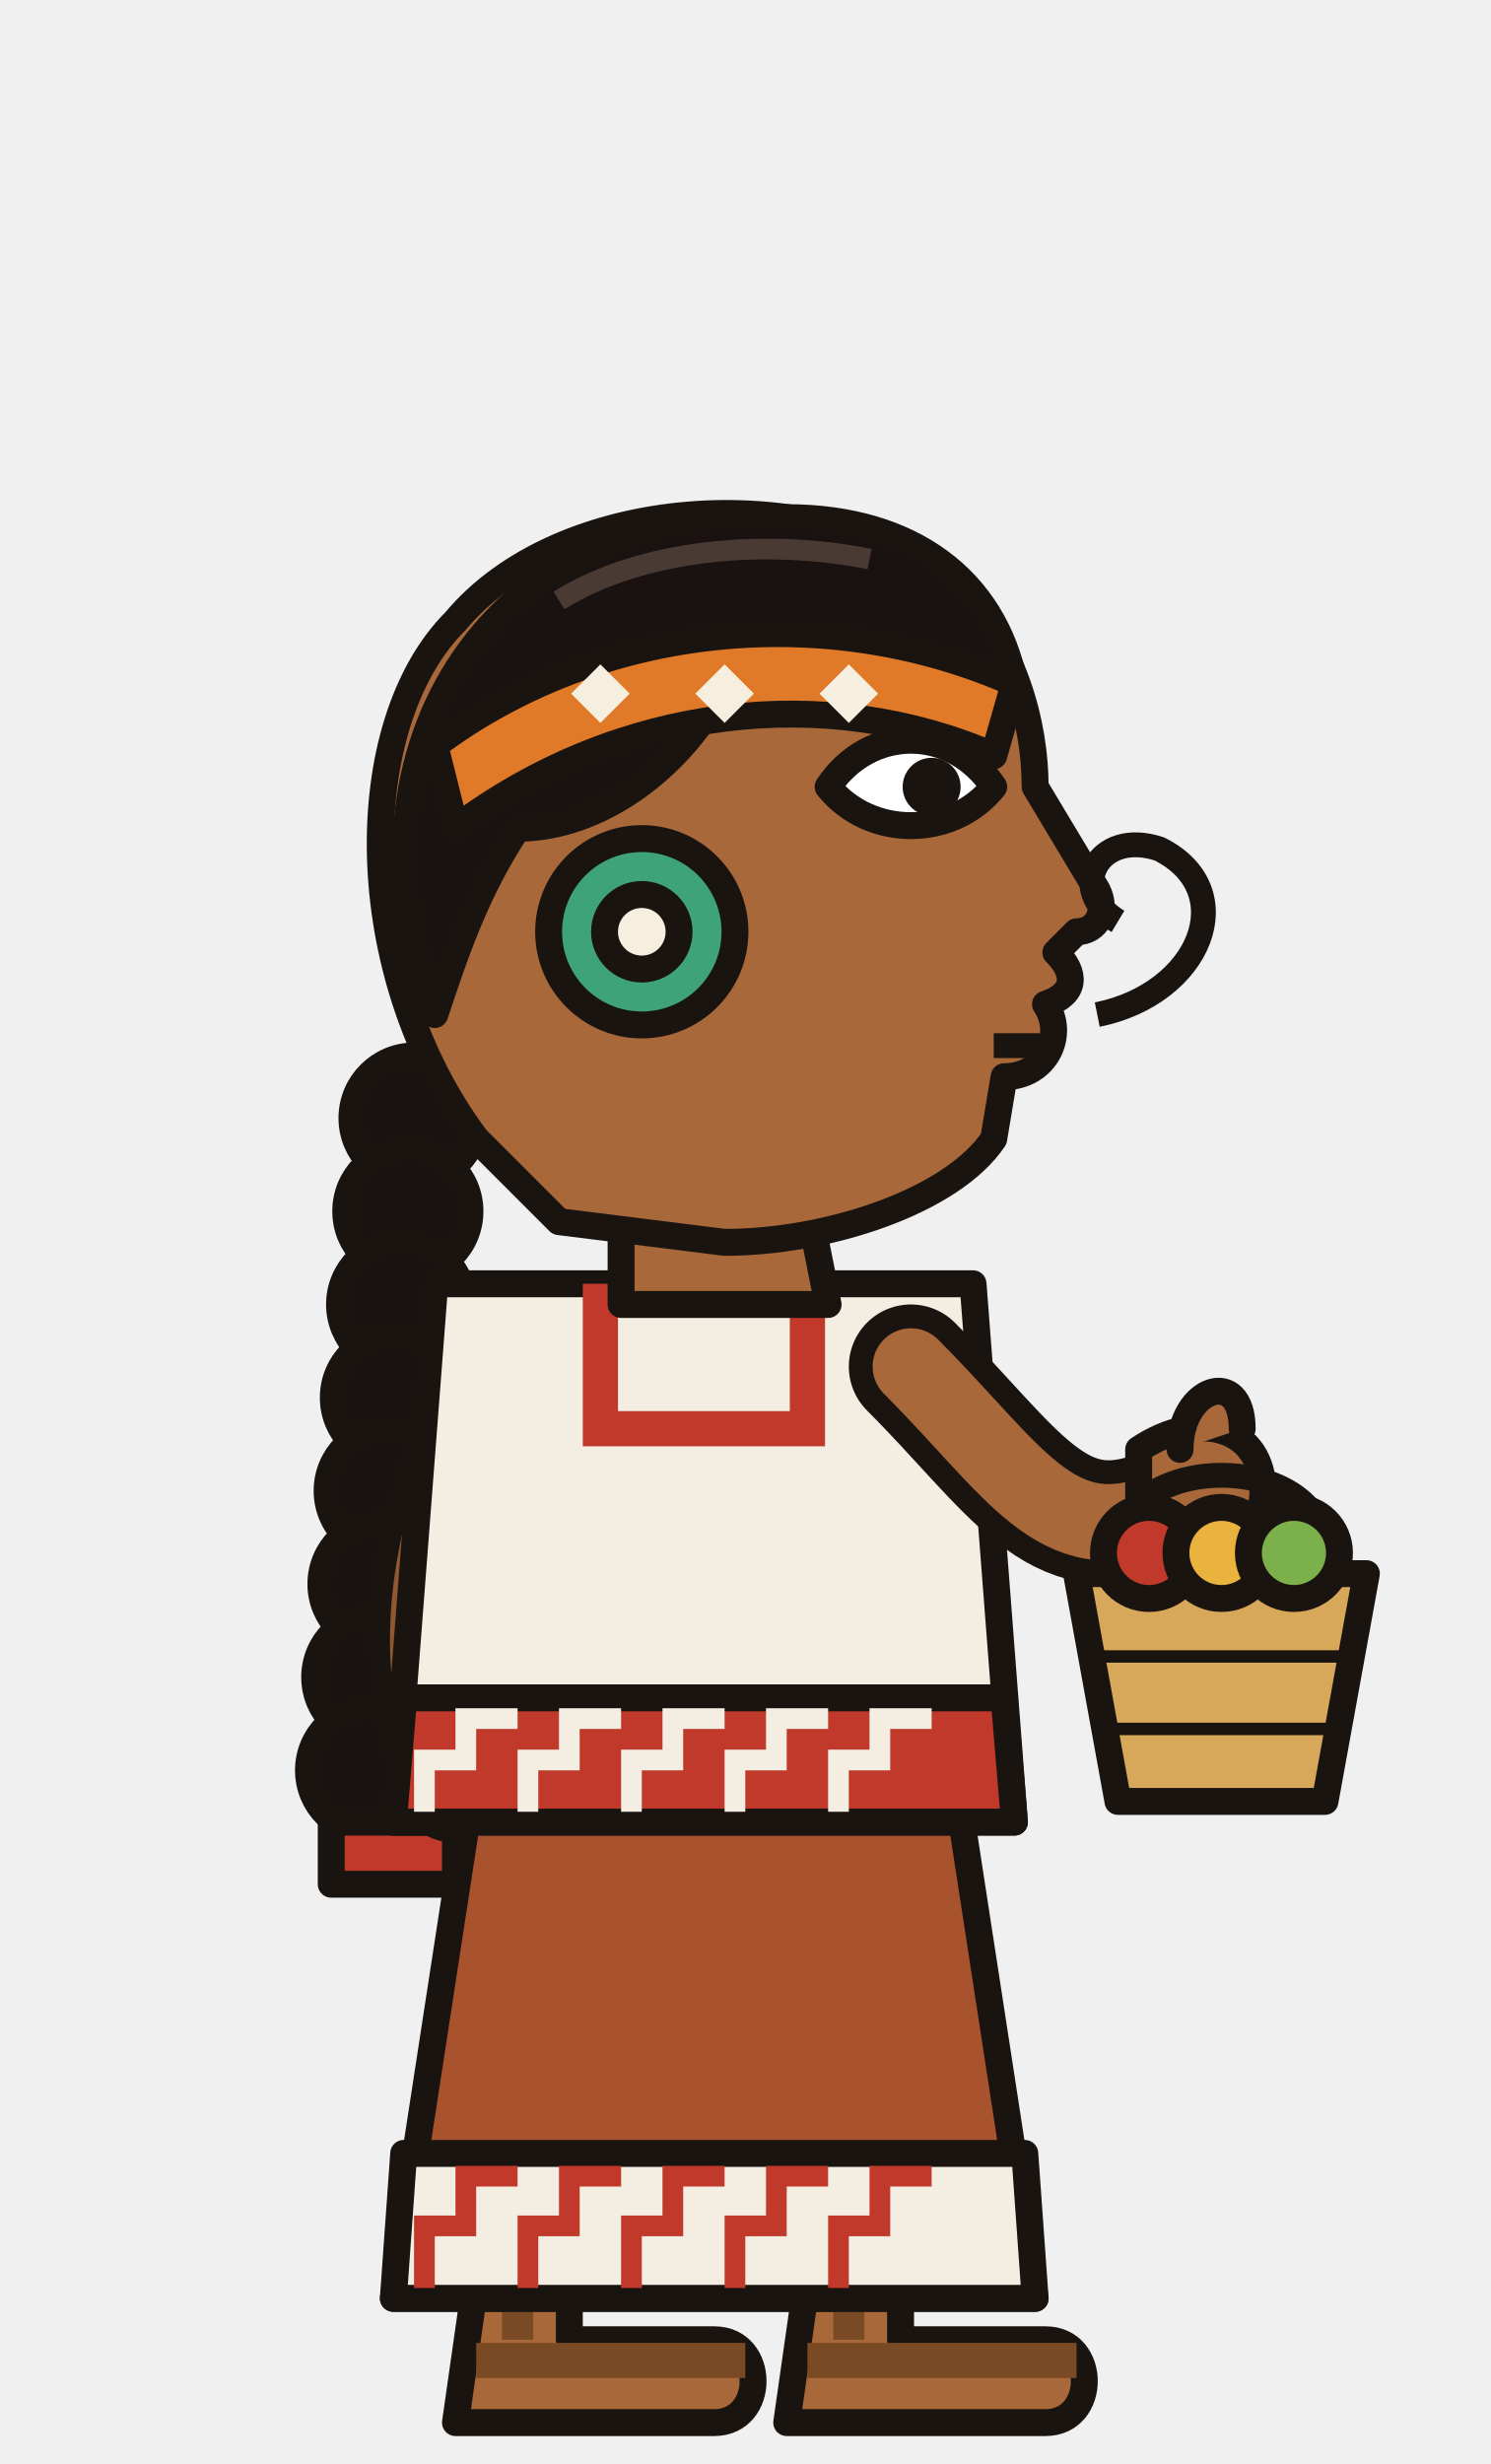
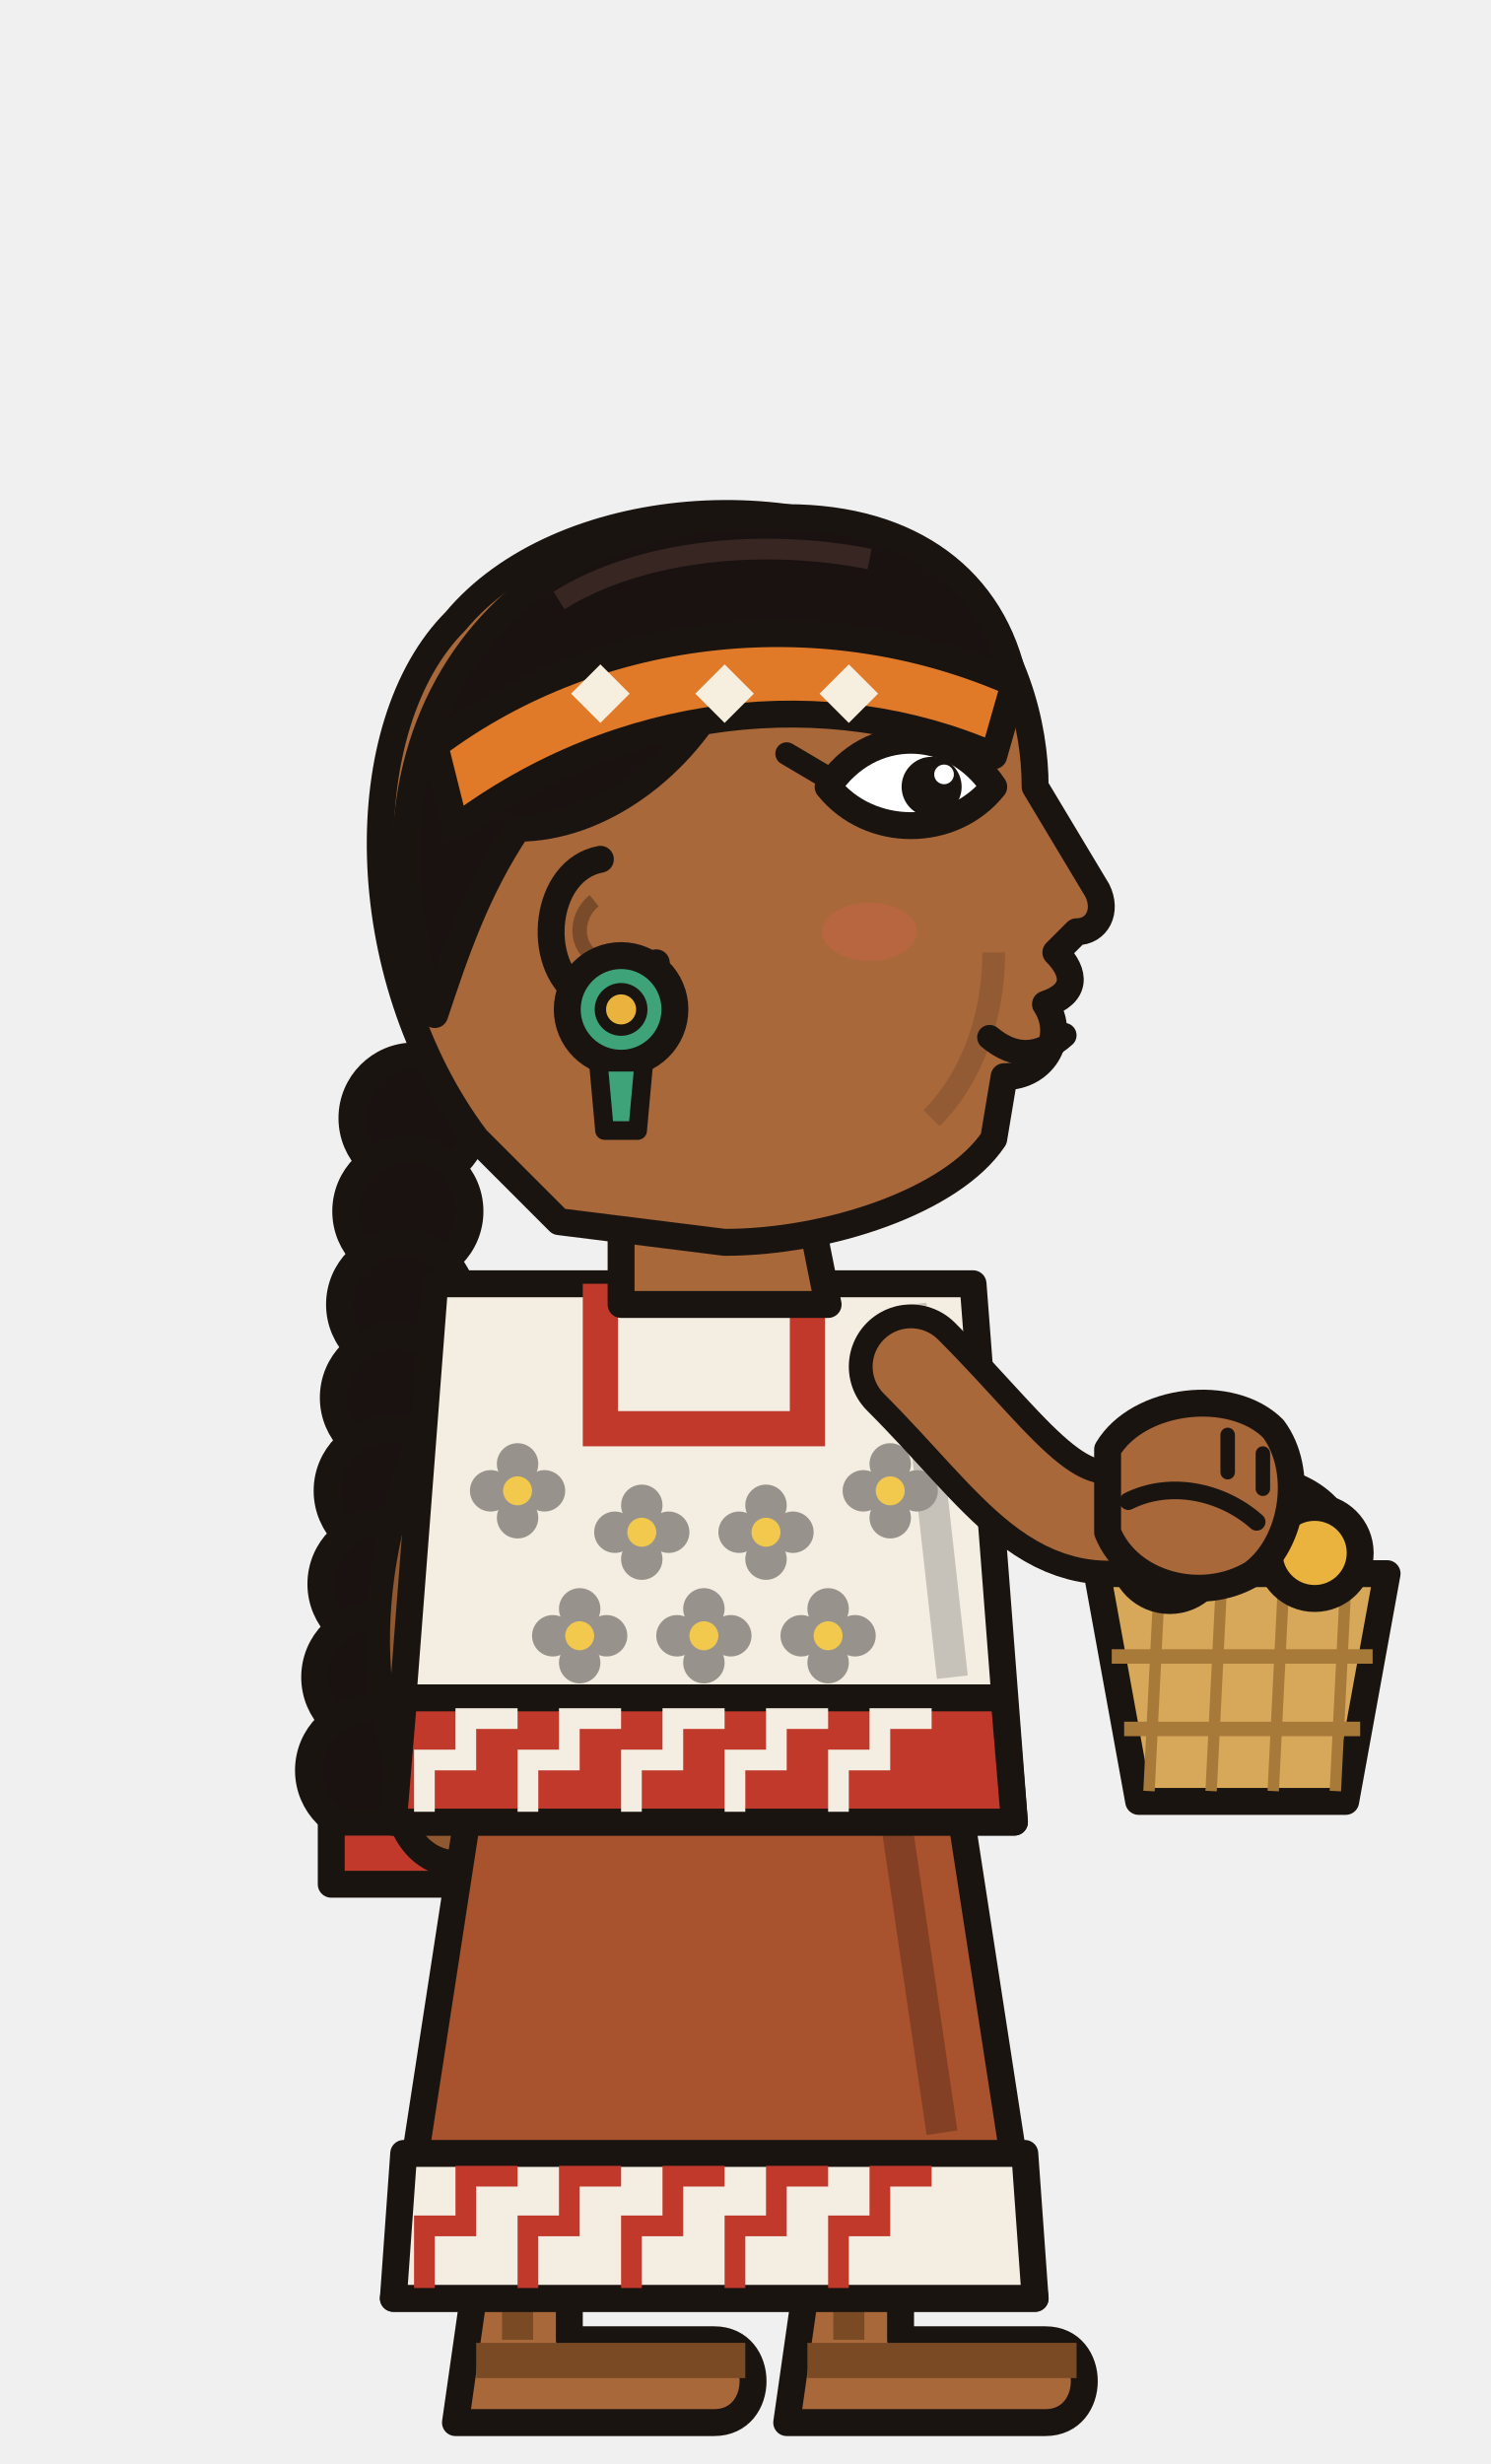
<svg xmlns="http://www.w3.org/2000/svg" class="fig fig--borgia" viewBox="-4 -38 144 238" role="img" aria-label="Doli">
  <ellipse cx="36" cy="70" rx="6" ry="6" fill="#1a1210" stroke="#1a1410" stroke-width="2.6" stroke-linejoin="round" stroke-linecap="round" />
  <ellipse cx="35.4" cy="79" rx="6" ry="6" fill="#1a1210" stroke="#1a1410" stroke-width="2.6" stroke-linejoin="round" stroke-linecap="round" />
  <ellipse cx="34.8" cy="88" rx="6" ry="6" fill="#1a1210" stroke="#1a1410" stroke-width="2.6" stroke-linejoin="round" stroke-linecap="round" />
  <ellipse cx="34.2" cy="97" rx="6" ry="6" fill="#1a1210" stroke="#1a1410" stroke-width="2.6" stroke-linejoin="round" stroke-linecap="round" />
  <ellipse cx="33.6" cy="106" rx="6" ry="6" fill="#1a1210" stroke="#1a1410" stroke-width="2.6" stroke-linejoin="round" stroke-linecap="round" />
  <ellipse cx="33" cy="115" rx="6" ry="6" fill="#1a1210" stroke="#1a1410" stroke-width="2.6" stroke-linejoin="round" stroke-linecap="round" />
  <ellipse cx="32.4" cy="124" rx="6" ry="6" fill="#1a1210" stroke="#1a1410" stroke-width="2.6" stroke-linejoin="round" stroke-linecap="round" />
  <ellipse cx="31.8" cy="133" rx="6" ry="6" fill="#1a1210" stroke="#1a1410" stroke-width="2.6" stroke-linejoin="round" stroke-linecap="round" />
  <rect x="28" y="138" width="12" height="6" fill="#c0392b" stroke="#1a1410" stroke-width="2.6" stroke-linejoin="round" stroke-linecap="round" />
  <path d="M44 96 C 36 112 36 124 40 134" fill="none" stroke="#1a1410" stroke-width="12" stroke-linecap="round" />
  <path d="M44 96 C 36 112 36 124 40 134" fill="none" stroke="#8f5831" stroke-width="7.4" stroke-linecap="round" />
+   <path d="M34.5 133 C 36 128.5 44 128.5 45.6 133 C 46.6 138 43.6 142 40 142 C 36.4 142 33.6 138 34.5 133Z" fill="#8f5831" stroke="#1a1410" stroke-width="2.6" stroke-linejoin="round" stroke-linecap="round" />
  <path d="M42 182 h9 v6 h14 c 5 0 5 8 0 8 h-25Z" fill="#a8683a" stroke="#1a1410" stroke-width="2.6" stroke-linejoin="round" stroke-linecap="round" />
  <path d="M42 190 H68" stroke="#7a4a24" stroke-width="3.4" />
  <path d="M46 182 v6" stroke="#7a4a24" stroke-width="3" />
  <path d="M74 182 h9 v6 h14 c 5 0 5 8 0 8 h-25Z" fill="#a8683a" stroke="#1a1410" stroke-width="2.6" stroke-linejoin="round" stroke-linecap="round" />
  <path d="M74 190 H100" stroke="#7a4a24" stroke-width="3.4" />
  <path d="M78 182 v6" stroke="#7a4a24" stroke-width="3" />
  <path d="M42 132 H88 L96 184 H34Z" fill="#a8522e" stroke="#1a1410" stroke-width="2.6" stroke-linejoin="round" stroke-linecap="round" />
+   <path d="M82 134 L87 168" stroke="#834024" stroke-width="3" />
  <path d="M35 170 H95 L96 184 H34Z" fill="#f3ede2" stroke="#1a1410" stroke-width="2.6" stroke-linejoin="round" stroke-linecap="round" />
  <path d="M37 183 v-6 h4 v-4.8 h5M47 183 v-6 h4 v-4.8 h5M57 183 v-6 h4 v-4.8 h5M67 183 v-6 h4 v-4.8 h5M77 183 v-6 h4 v-4.8 h5" fill="none" stroke="#c0392b" stroke-width="2" />
  <path d="M38 86 H90 L94 138 H34Z" fill="#f3ede2" stroke="#1a1410" stroke-width="2.6" stroke-linejoin="round" stroke-linecap="round" />
+   <path d="M84 88 L88 124" stroke="#c7c2b9" stroke-width="3" />
  <path d="M54 86 V100 H74 V86" fill="none" stroke="#c0392b" stroke-width="3.4" />
  <path d="M35 126 H93 L94 138 H34Z" fill="#c0392b" stroke="#1a1410" stroke-width="2.6" stroke-linejoin="round" stroke-linecap="round" />
  <path d="M37 137 v-5 h4 v-4 h5M47 137 v-5 h4 v-4 h5M57 137 v-5 h4 v-4 h5M67 137 v-5 h4 v-4 h5M77 137 v-5 h4 v-4 h5" fill="none" stroke="#f3ede2" stroke-width="2" />
+   <g transform="translate(46 106)">
+     <circle cx="0" cy="-2.6" r="2" transform="rotate(0)" fill="#97938c" />
+     <circle cx="0" cy="-2.6" r="2" transform="rotate(90)" fill="#97938c" />
+     <circle cx="0" cy="-2.6" r="2" transform="rotate(180)" fill="#97938c" />
+     <circle cx="0" cy="-2.6" r="2" transform="rotate(270)" fill="#97938c" />
+     <circle r="1.4" fill="#f2c94c" />
+   </g>
+   <g transform="translate(58 110)">
+     <circle cx="0" cy="-2.6" r="2" transform="rotate(0)" fill="#97938c" />
+     <circle cx="0" cy="-2.6" r="2" transform="rotate(90)" fill="#97938c" />
+     <circle cx="0" cy="-2.6" r="2" transform="rotate(180)" fill="#97938c" />
+     <circle cx="0" cy="-2.6" r="2" transform="rotate(270)" fill="#97938c" />
+     <circle r="1.4" fill="#f2c94c" />
+   </g>
+   <g transform="translate(70 110)">
+     <circle cx="0" cy="-2.6" r="2" transform="rotate(0)" fill="#97938c" />
+     <circle cx="0" cy="-2.6" r="2" transform="rotate(90)" fill="#97938c" />
+     <circle cx="0" cy="-2.6" r="2" transform="rotate(180)" fill="#97938c" />
+     <circle cx="0" cy="-2.6" r="2" transform="rotate(270)" fill="#97938c" />
+     <circle r="1.4" fill="#f2c94c" />
+   </g>
+   <g transform="translate(82 106)">
+     <circle cx="0" cy="-2.6" r="2" transform="rotate(0)" fill="#97938c" />
+     <circle cx="0" cy="-2.6" r="2" transform="rotate(90)" fill="#97938c" />
+     <circle cx="0" cy="-2.6" r="2" transform="rotate(180)" fill="#97938c" />
+     <circle cx="0" cy="-2.6" r="2" transform="rotate(270)" fill="#97938c" />
+     <circle r="1.4" fill="#f2c94c" />
+   </g>
+   <g transform="translate(52 120)">
+     <circle cx="0" cy="-2.6" r="2" transform="rotate(0)" fill="#97938c" />
+     <circle cx="0" cy="-2.6" r="2" transform="rotate(90)" fill="#97938c" />
+     <circle cx="0" cy="-2.6" r="2" transform="rotate(180)" fill="#97938c" />
+     <circle cx="0" cy="-2.6" r="2" transform="rotate(270)" fill="#97938c" />
+     <circle r="1.4" fill="#f2c94c" />
+   </g>
+   <g transform="translate(64 120)">
+     <circle cx="0" cy="-2.6" r="2" transform="rotate(0)" fill="#97938c" />
+     <circle cx="0" cy="-2.6" r="2" transform="rotate(90)" fill="#97938c" />
+     <circle cx="0" cy="-2.6" r="2" transform="rotate(180)" fill="#97938c" />
+     <circle cx="0" cy="-2.6" r="2" transform="rotate(270)" fill="#97938c" />
+     <circle r="1.4" fill="#f2c94c" />
+   </g>
+   <g transform="translate(76 120)">
+     <circle cx="0" cy="-2.6" r="2" transform="rotate(0)" fill="#97938c" />
+     <circle cx="0" cy="-2.6" r="2" transform="rotate(90)" fill="#97938c" />
+     <circle cx="0" cy="-2.6" r="2" transform="rotate(180)" fill="#97938c" />
+     <circle cx="0" cy="-2.6" r="2" transform="rotate(270)" fill="#97938c" />
+     <circle r="1.4" fill="#f2c94c" />
+   </g>
  <path d="M56 76 L56 88 L76 88 L74 78" fill="#a8683a" stroke="#1a1410" stroke-width="2.6" stroke-linejoin="round" stroke-linecap="round" />
  <path d="M42 72 C 30 56 30 32 40 22 C 50 10 74 8 88 18 C 94 24 96 32 96 38 L102 48 C 103 50 102 52 100 52 L98 54 C 100 56 100 58 97 59 C 99 62 97 66 93 66 L92 72 C 88 78 76 82 66 82 L50 80Z" fill="#a8683a" stroke="#1a1410" stroke-width="2.6" stroke-linejoin="round" stroke-linecap="round" />
+   <path d="M86 70 C 90 66 92 60 92 54" stroke="#8a5530" stroke-width="2.2" fill="none" opacity=".7" />
  <path d="M76 38 C 80 32 88 32 92 38 C 88 43 80 43 76 38Z" fill="#fff" stroke="#1a1410" stroke-width="2.6" stroke-linejoin="round" stroke-linecap="round" />
-   <circle cx="86" cy="38" r="2.8" fill="#1a1410" />
-   <path d="M76 29 Q84 25 92 29" stroke="#1a1410" stroke-width="2.4" fill="none" />
-   <path d="M92 63 h6" stroke="#1a1410" stroke-width="2.4" />
-   <circle cx="58" cy="52" r="9" fill="#3fa37a" stroke="#1a1410" stroke-width="2.6" stroke-linejoin="round" stroke-linecap="round" />
-   <circle cx="58" cy="52" r="3.6" fill="#f6efe0" stroke="#1a1410" stroke-width="2.6" stroke-linejoin="round" stroke-linecap="round" />
+   <circle cx="86" cy="38" r="2.9" fill="#1a1410" />
+   <circle cx="87.2" cy="36.8" r=".95" fill="#fff" />
+   <path d="M76.4 37.4 l-4.4 -2.6" stroke="#1a1410" stroke-width="2.2" stroke-linecap="round" />
+   <path d="M76 29.4 Q84 24.6 92 29" stroke="#1a1410" stroke-width="2.4" fill="none" stroke-linecap="round" />
+   <path d="M91.6 62.2 q3.6 3 7.2 -.2" stroke="#1a1410" stroke-width="2.4" fill="none" stroke-linecap="round" />
+   <ellipse cx="80" cy="52" rx="4.6" ry="2.8" fill="#e0624e" opacity=".28" />
+   <path d="M54 45 C 48.6 46 47.6 55 52 58 C 55 60 59 58.6 59.4 55" fill="#a8683a" stroke="#1a1410" stroke-width="2.6" stroke-linejoin="round" stroke-linecap="round" />
+   <path d="M53.4 49 C 51.4 50.6 51.6 53.6 53.6 54.6" fill="none" stroke="#794b2a" stroke-width="1.4" />
+   <circle cx="56" cy="59.5" r="5.2" fill="#3fa37a" stroke="#1a1410" stroke-width="2.6" stroke-linejoin="round" stroke-linecap="round" />
+   <circle cx="56" cy="59.5" r="2" fill="#e9b33e" stroke="#1a1410" stroke-width="1.1" />
+   <path d="M53.8 64.6 h4.4 l-.6 6.6 h-3.2Z" fill="#3fa37a" stroke="#1a1410" stroke-width="1.8" stroke-linejoin="round" />
  <path d="M38 60 C 28 32 46 10 72 12 C 84 12 92 18 94 28 C 84 24 74 24 66 28 C 62 36 54 42 46 42 C 42 48 40 54 38 60Z" fill="#1a1210" stroke="#1a1410" stroke-width="2.6" stroke-linejoin="round" stroke-linecap="round" />
-   <path d="M50 20 C 58 15 70 14 80 16" stroke="#4a3a34" stroke-width="2" fill="none" />
+   <path d="M50 20 C 58 15 70 14 80 16" stroke="#442f2a" stroke-width="2" fill="none" opacity=".7" />
  <path d="M38 34 C 54 22 76 20 94 28 L92 35 C 76 28 56 30 40 42Z" fill="#e07a28" stroke="#1a1410" stroke-width="2.6" stroke-linejoin="round" stroke-linecap="round" />
  <rect x="52" y="27" width="4" height="4" fill="#f6efe0" transform="rotate(45 54 29)" />
  <rect x="64" y="27" width="4" height="4" fill="#f6efe0" transform="rotate(45 66 29)" />
  <rect x="76" y="27" width="4" height="4" fill="#f6efe0" transform="rotate(45 78 29)" />
+   <g transform="translate(116 126)">
+     <path d="M-10 -14 C -10 -24 10 -24 10 -14" stroke="#1a1410" stroke-width="2.4" fill="none" />
+     <path d="M-14 -12 H14 L10 10 H-10Z" fill="#d8a85a" stroke="#1a1410" stroke-width="2.6" stroke-linejoin="round" stroke-linecap="round" />
+     <path d="M-12.6 -4 H12.6 M-11.4 3 H11.4" stroke="#a87a3a" stroke-width="1.4" />
+     <path d="M-8 -11 l-1 20" stroke="#a87a3a" stroke-width="1.1" />
+     <path d="M-2 -11 l-1 20" stroke="#a87a3a" stroke-width="1.1" />
+     <path d="M4 -11 l-1 20" stroke="#a87a3a" stroke-width="1.1" />
+     <path d="M10 -11 l-1 20" stroke="#a87a3a" stroke-width="1.1" />
+     <circle cx="-7" cy="-14" r="4.6" fill="#b4286e" stroke="#1a1410" stroke-width="2.6" stroke-linejoin="round" stroke-linecap="round" />
+     <path d="M-1 -19 c 6 0 9 3 9 7 c -4 0 -9 -2 -9 -7Z" fill="#d0342a" stroke="#1a1410" stroke-width="2.6" stroke-linejoin="round" stroke-linecap="round" />
+     <circle cx="7" cy="-14" r="4.4" fill="#e9b33e" stroke="#1a1410" stroke-width="2.6" stroke-linejoin="round" stroke-linecap="round" />
+   </g>
  <path d="M84 94 C 94 104 98 112 108 108" fill="none" stroke="#1a1410" stroke-width="12" stroke-linecap="round" />
  <path d="M84 94 C 94 104 98 112 108 108" fill="none" stroke="#a8683a" stroke-width="7.4" stroke-linecap="round" />
-   <path d="M106 102 C 112 98 118 100 118 106 C 118 112 112 114 106 112 Z" fill="#a8683a" stroke="#1a1410" stroke-width="2.6" stroke-linejoin="round" stroke-linecap="round" />
-   <path d="M110 102 C 110 96 116 94 116 100" fill="#a8683a" stroke="#1a1410" stroke-width="2.6" stroke-linejoin="round" stroke-linecap="round" />
-   <g transform="translate(114 126)">
-     <path d="M-10 -14 C -10 -24 10 -24 10 -14" stroke="#1a1410" stroke-width="2.4" fill="none" />
-     <path d="M-14 -12 H14 L10 10 H-10Z" fill="#d8a85a" stroke="#1a1410" stroke-width="2.6" stroke-linejoin="round" stroke-linecap="round" />
-     <path d="M-12 -4 H12 M-11 3 H11" stroke="#1a1410" stroke-width="1.2" />
-     <circle cx="-7" cy="-14" r="4.4" fill="#c0392b" stroke="#1a1410" stroke-width="2.6" stroke-linejoin="round" stroke-linecap="round" />
-     <circle cx="0" cy="-14" r="4.4" fill="#e9b33e" stroke="#1a1410" stroke-width="2.6" stroke-linejoin="round" stroke-linecap="round" />
-     <circle cx="7" cy="-14" r="4.4" fill="#7cb04a" stroke="#1a1410" stroke-width="2.6" stroke-linejoin="round" stroke-linecap="round" />
-   </g>
-   <path d="M102 60 c 10 -2 14 -12 6 -16 c -6 -2 -9 4 -4 7" fill="none" stroke="#1a1410" stroke-width="2.4" />
+   <path d="M103 102 C 106 97 115 96 119 100 C 122 104 121 111 117 114 C 112 117 105 115 103 110 Z" fill="#a8683a" stroke="#1a1410" stroke-width="2.6" stroke-linejoin="round" stroke-linecap="round" />
+   <path d="M114.6 100.6 v3.6 M118 102.4 v3.4" stroke="#1a1410" stroke-width="1.4" stroke-linecap="round" />
+   <path d="M105 107 C 109 105 114 106 117.4 109" fill="none" stroke="#1a1410" stroke-width="1.7" stroke-linecap="round" />
</svg>
